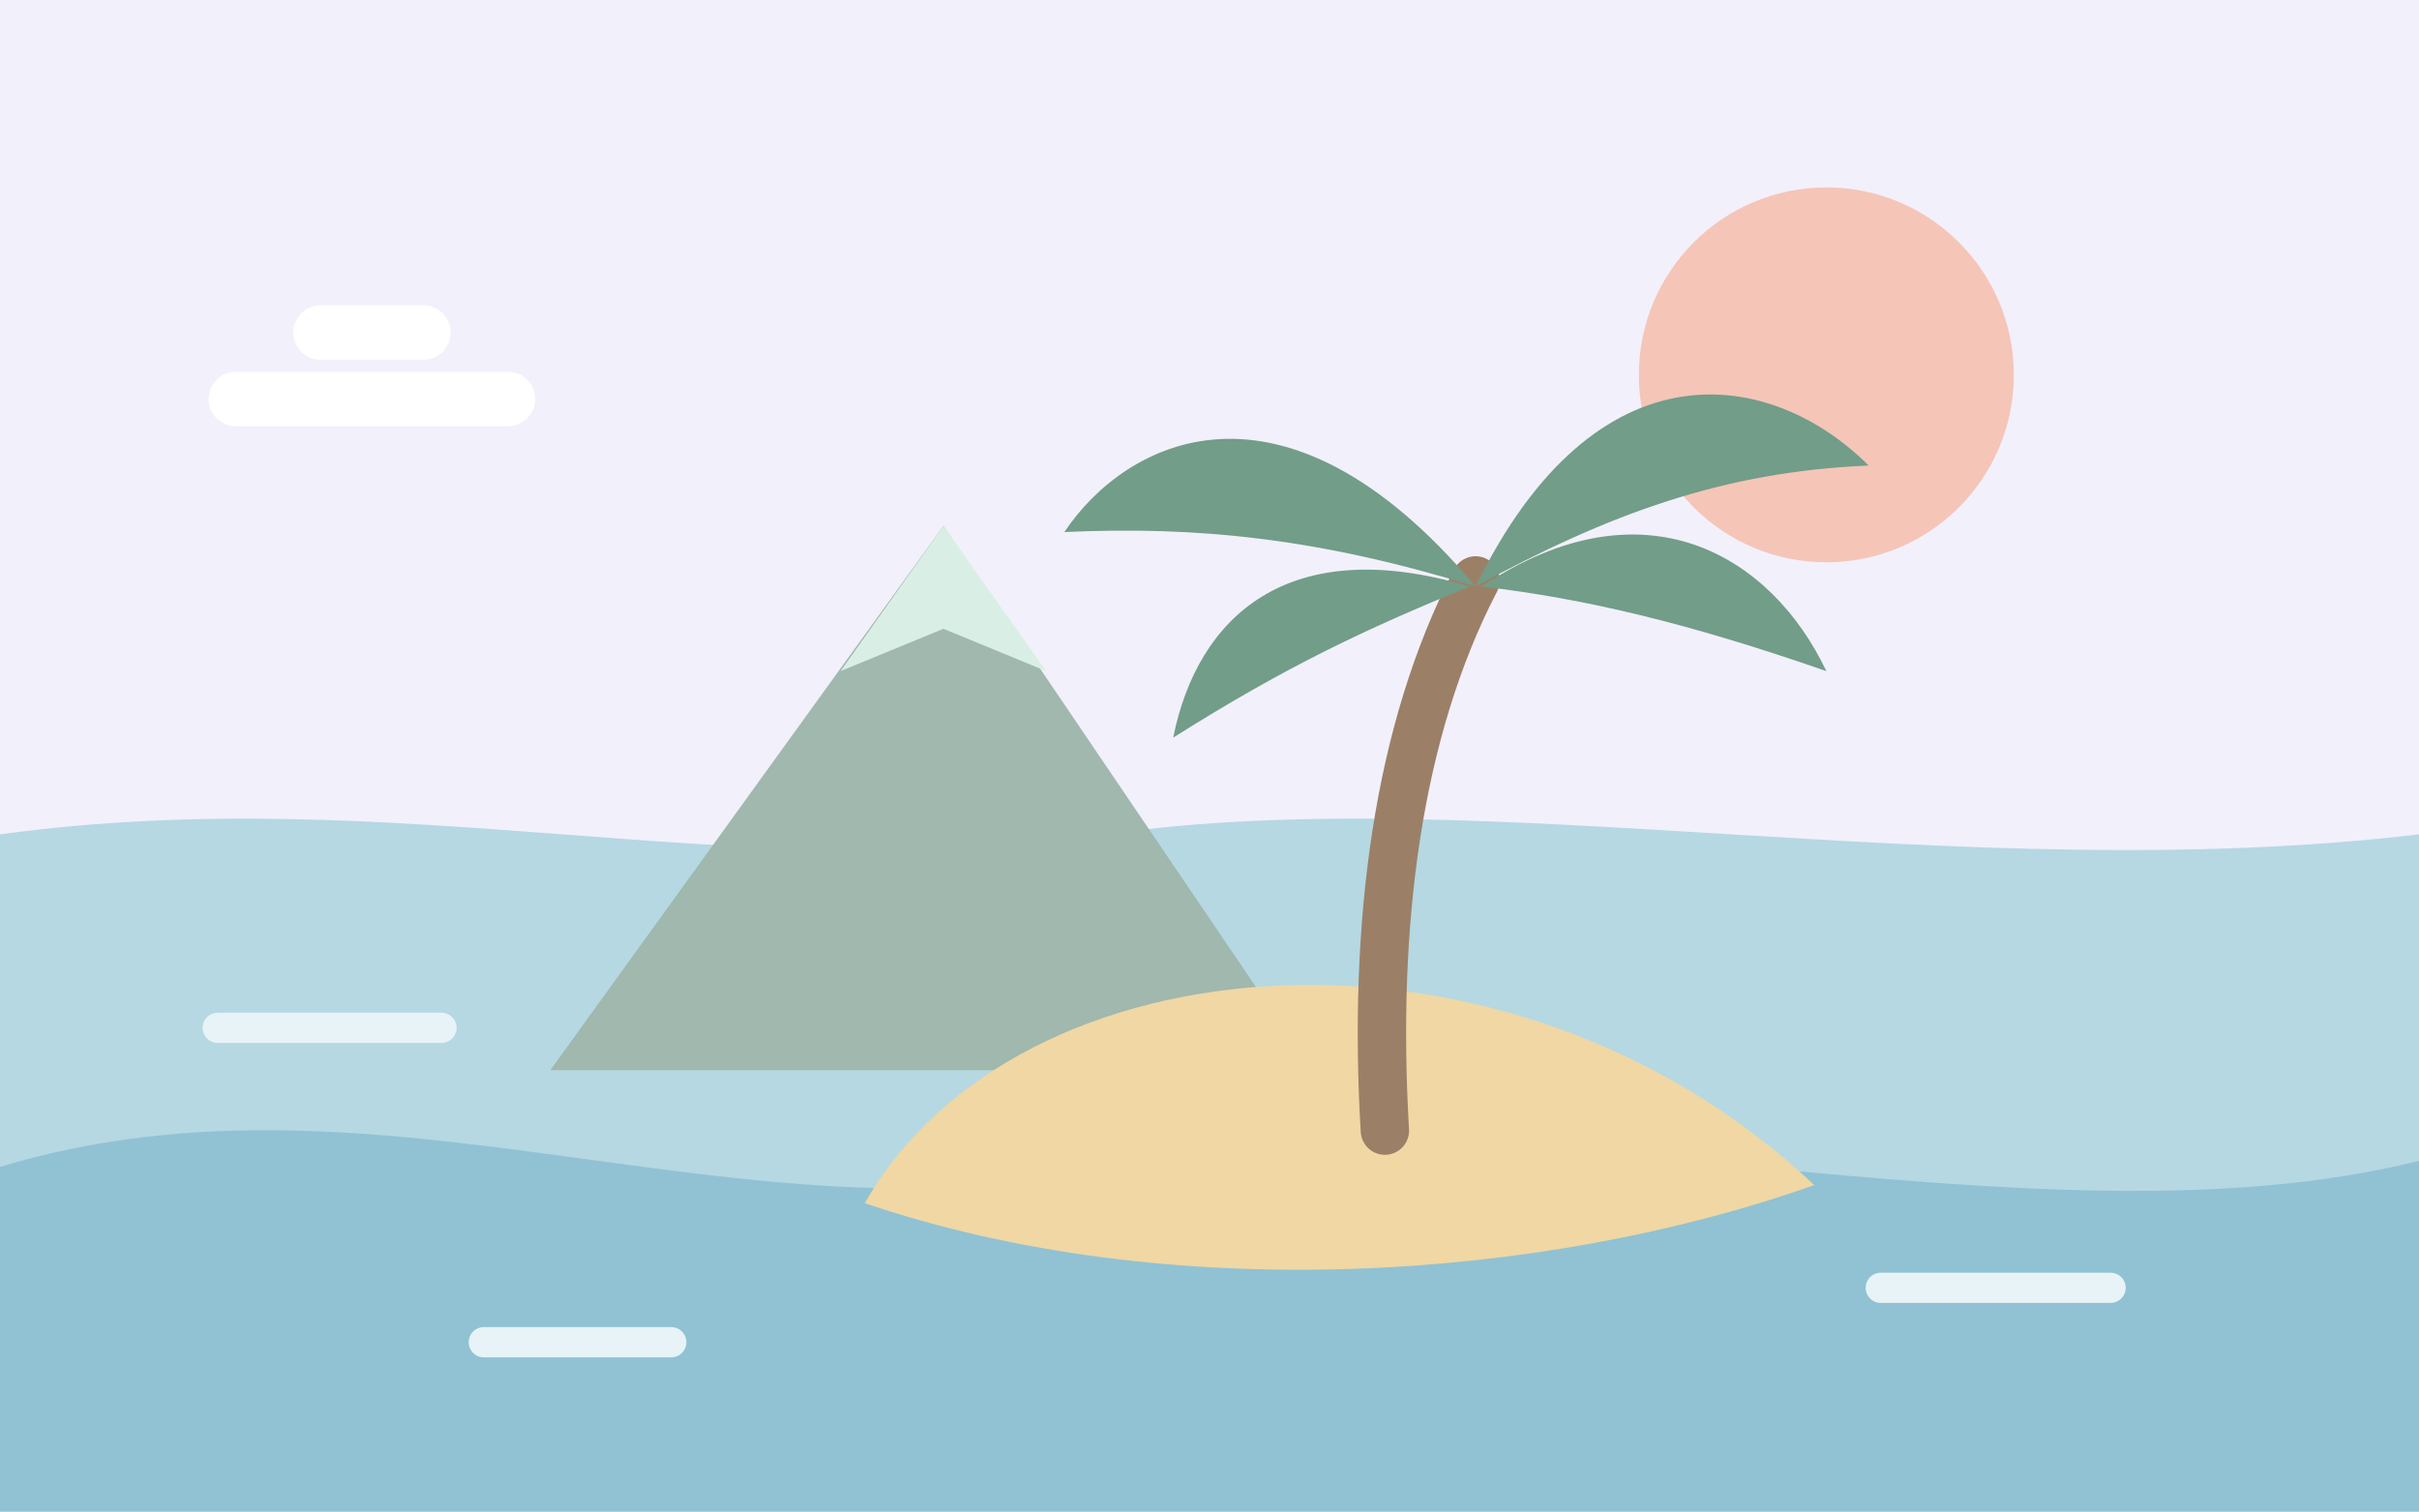
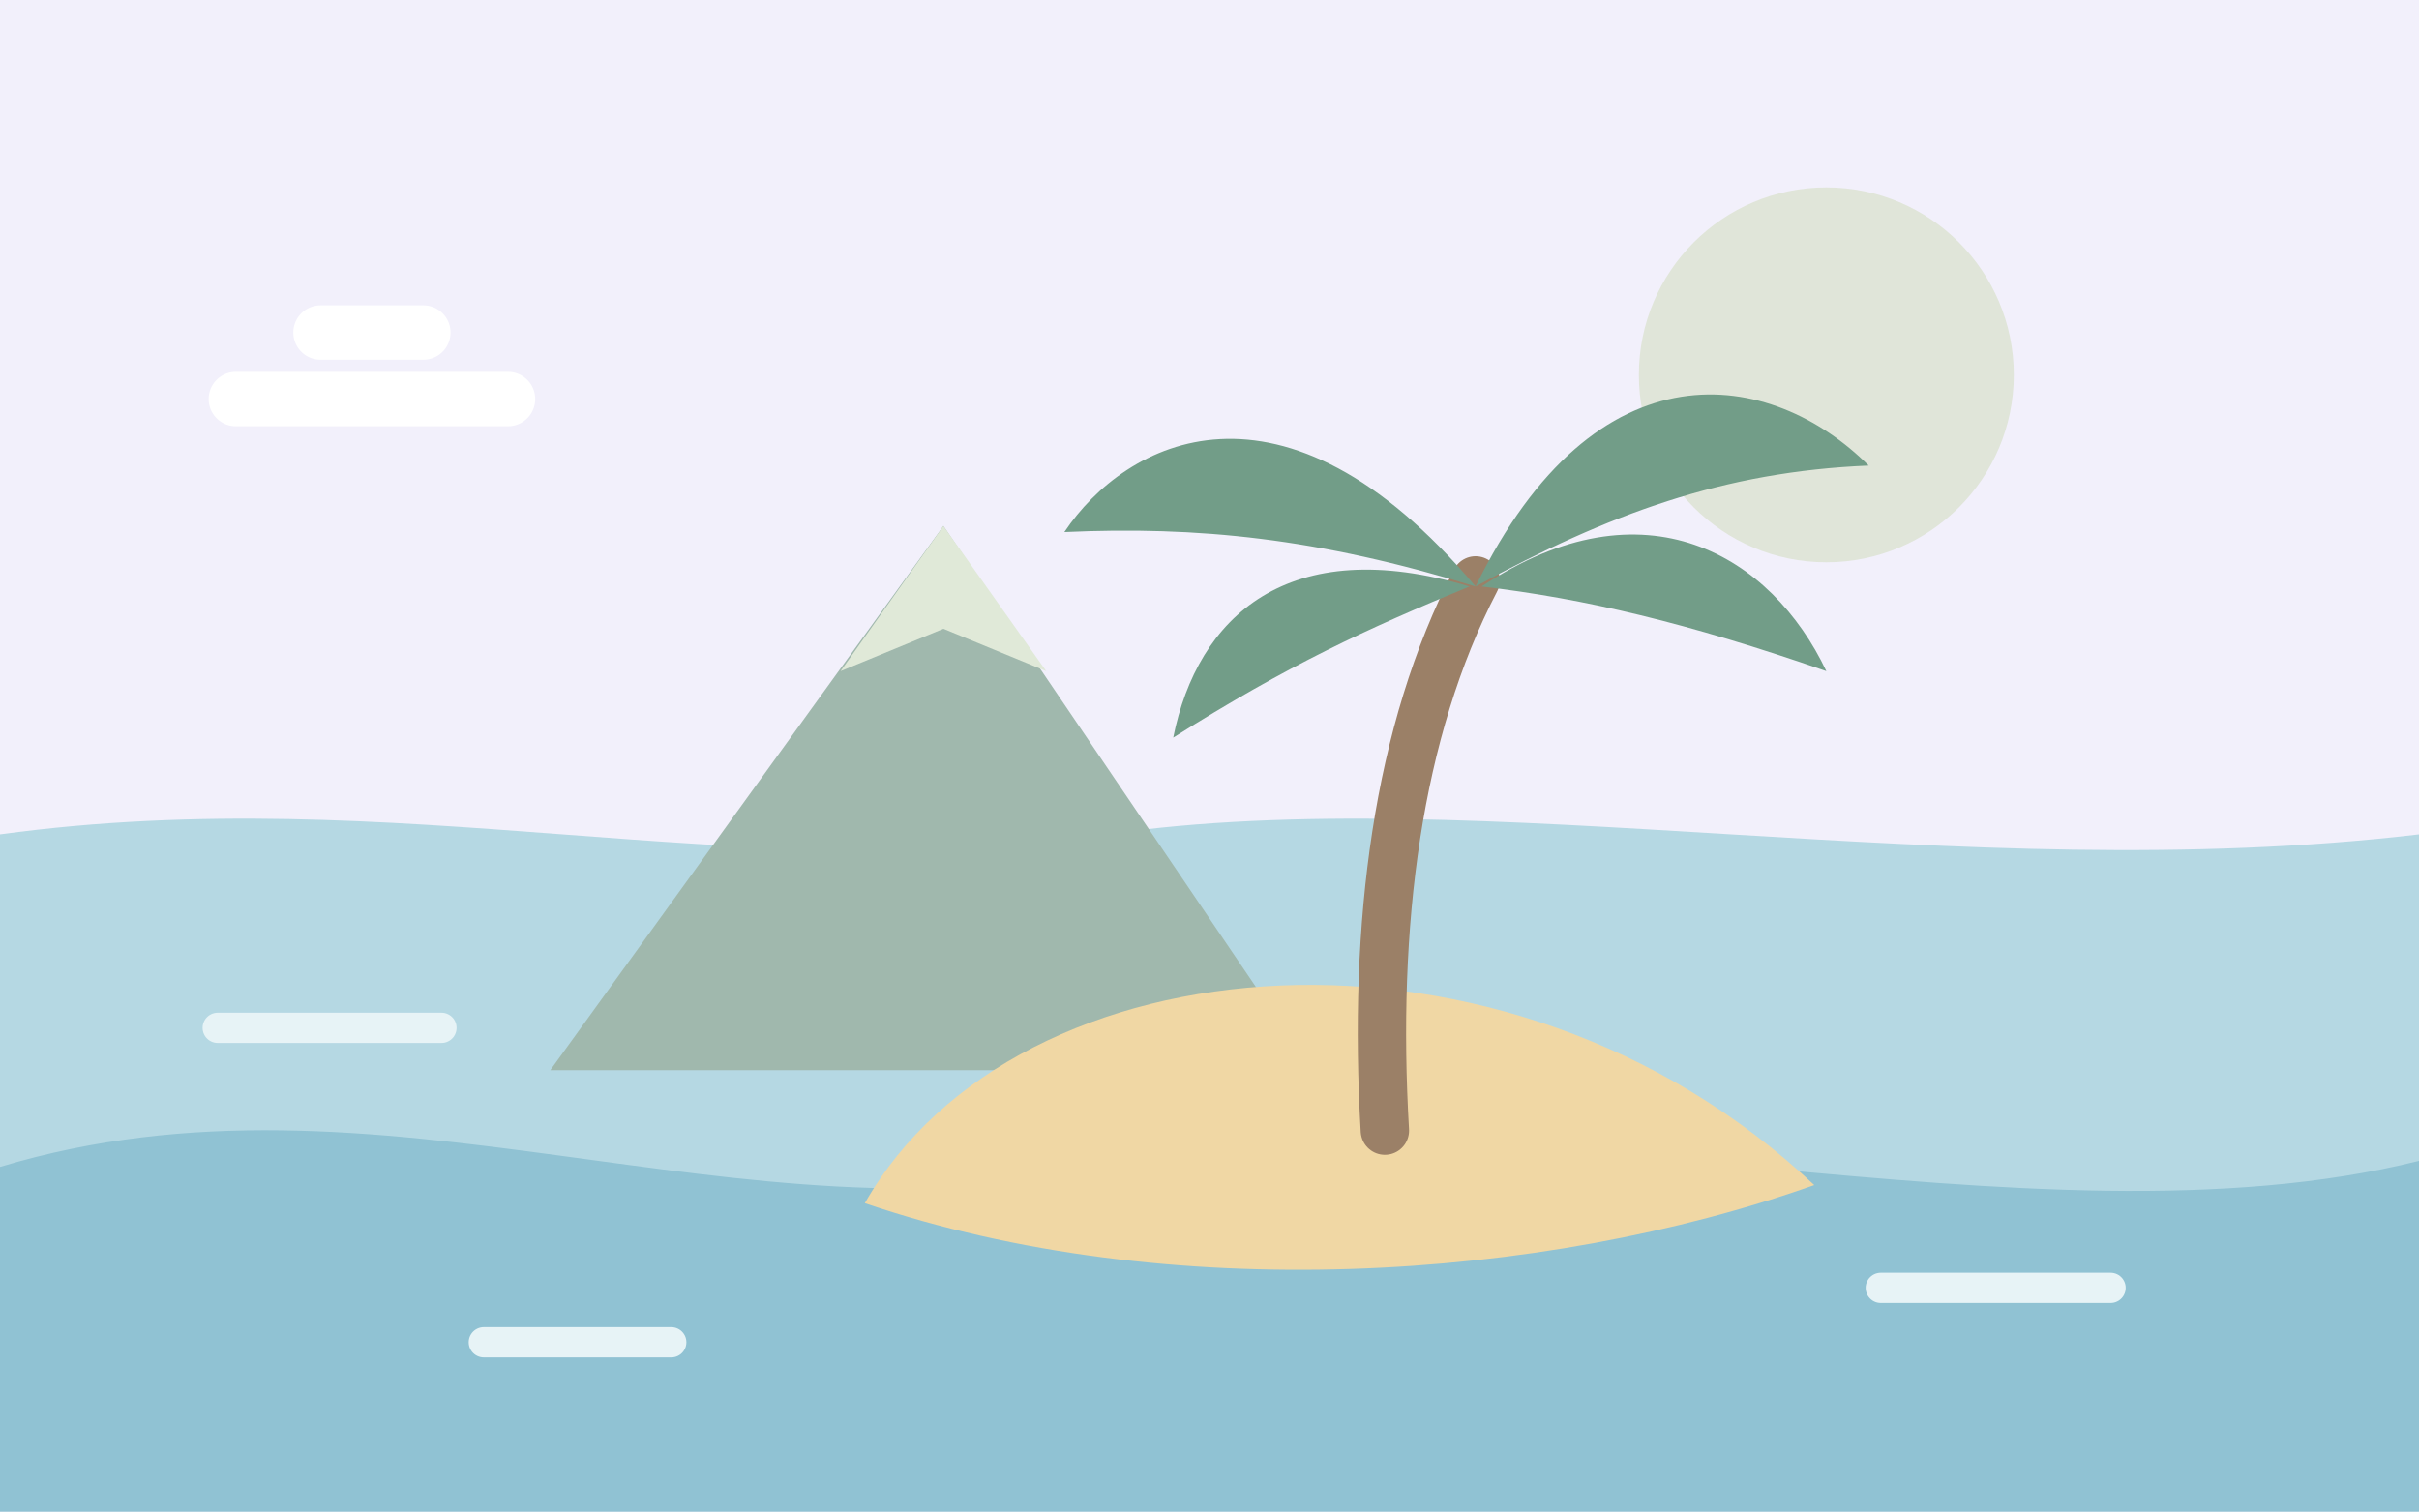
<svg xmlns="http://www.w3.org/2000/svg" viewBox="0 0 400 250" fill="none">
  <path fill="#F2F0FB" d="M0 0h400v250H0z" />
-   <circle cx="302" cy="62" r="31" fill="#F5C5B8" />
+   <circle cx="302" cy="62" r="31" fill="#E0E5D9" />
  <path d="M0 138c66-9 121 9 183 0s141 9 217 0v112H0Z" fill="#B5D8E3" />
  <path d="M0 193c63-19 122 14 185 0s151 15 215-1v58H0Z" fill="#90C2D3" />
  <path d="m91 177 65-90 61 90Z" fill="#A0B8AD" />
-   <path d="m139 111 17-24 17 24-17-7Z" fill="#D9EFE5" />
+   <path d="m139 111 17-24 17 24-17-7Z" fill="#E0E9D8" />
  <path d="M143 199c25-44 106-51 157-3-45 16-107 20-157 3Z" fill="#F0D7A4" />
  <path d="M229 187c-2-34 2-66 15-91" stroke="#9B8067" stroke-width="8" stroke-linecap="round" />
  <path d="M244 97c-32-38-58-24-68-9 22-1 42 1 68 9Zm0 0c20-41 49-36 65-20-24 1-43 8-65 20Zm-1 0c-30-9-45 5-49 25 19-12 32-18 49-25Zm2 0c27-18 48-5 57 14-23-8-40-12-57-14Z" fill="#729D88" />
  <path d="M36 170h37m238 43h38M80 222h31" stroke="#E7F3F6" stroke-width="5" stroke-linecap="round" />
  <path d="M39 66h45m-31-11h17" stroke="white" stroke-width="9" stroke-linecap="round" />
</svg>
